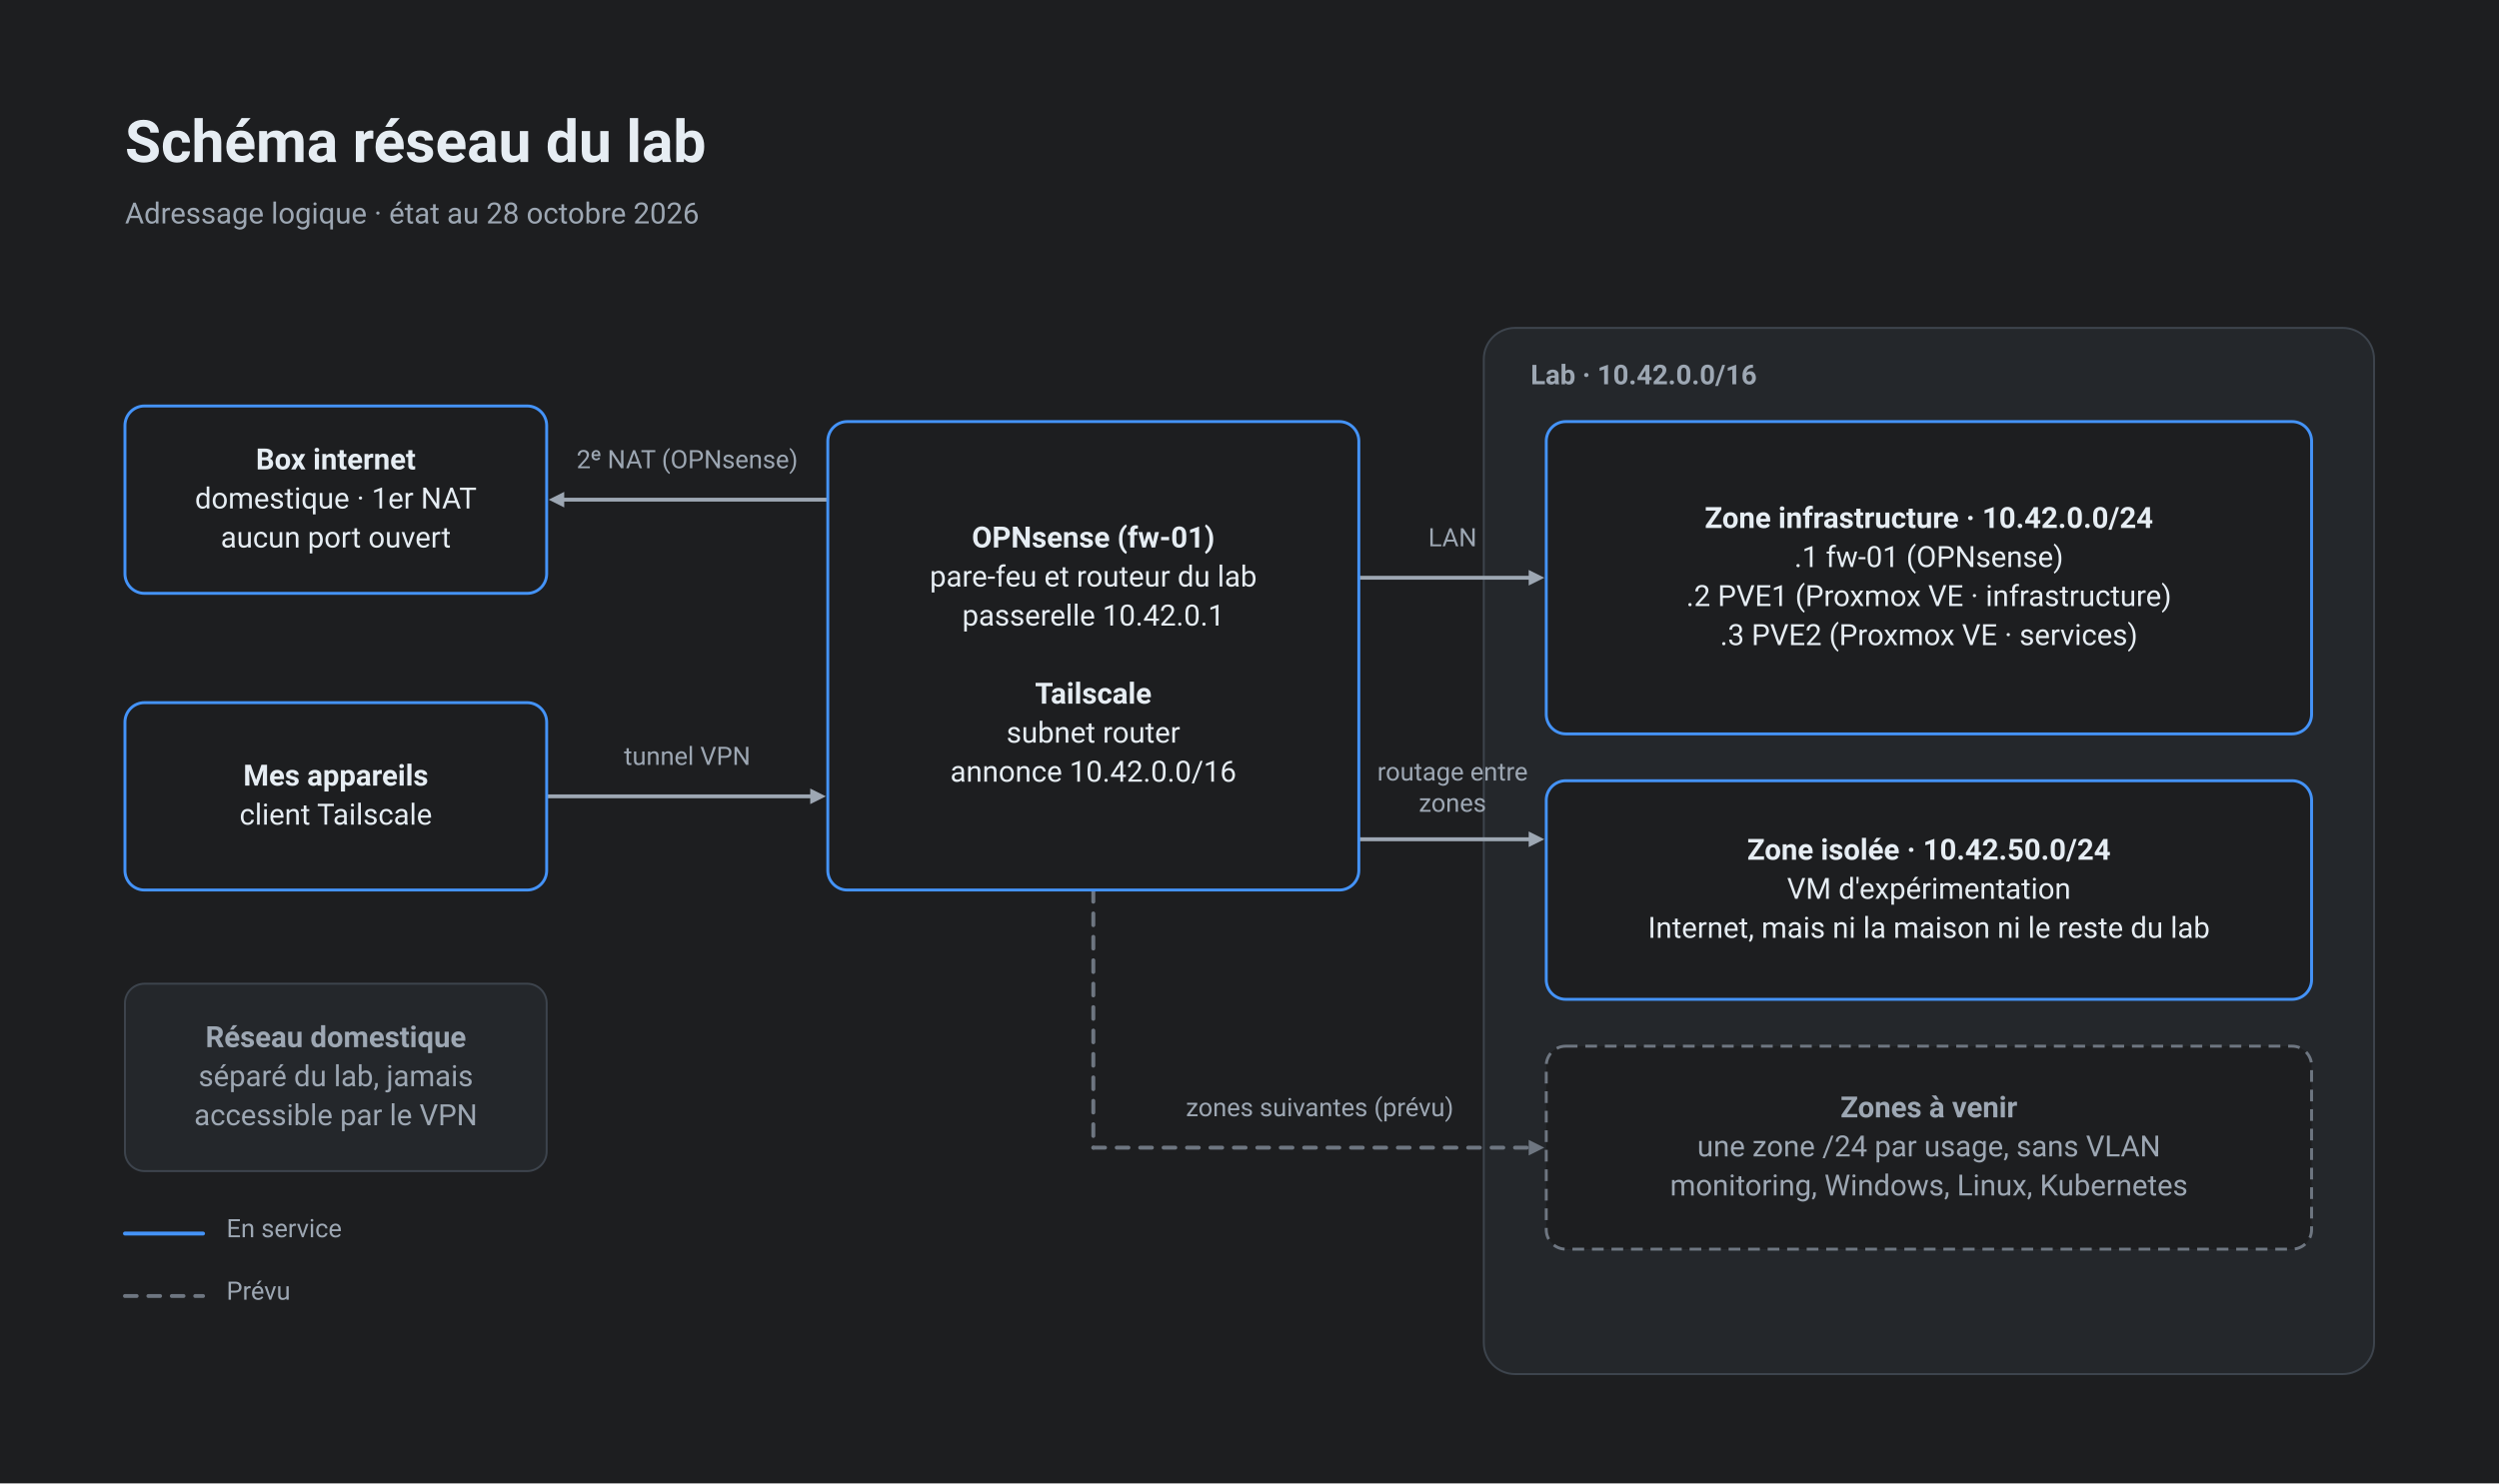
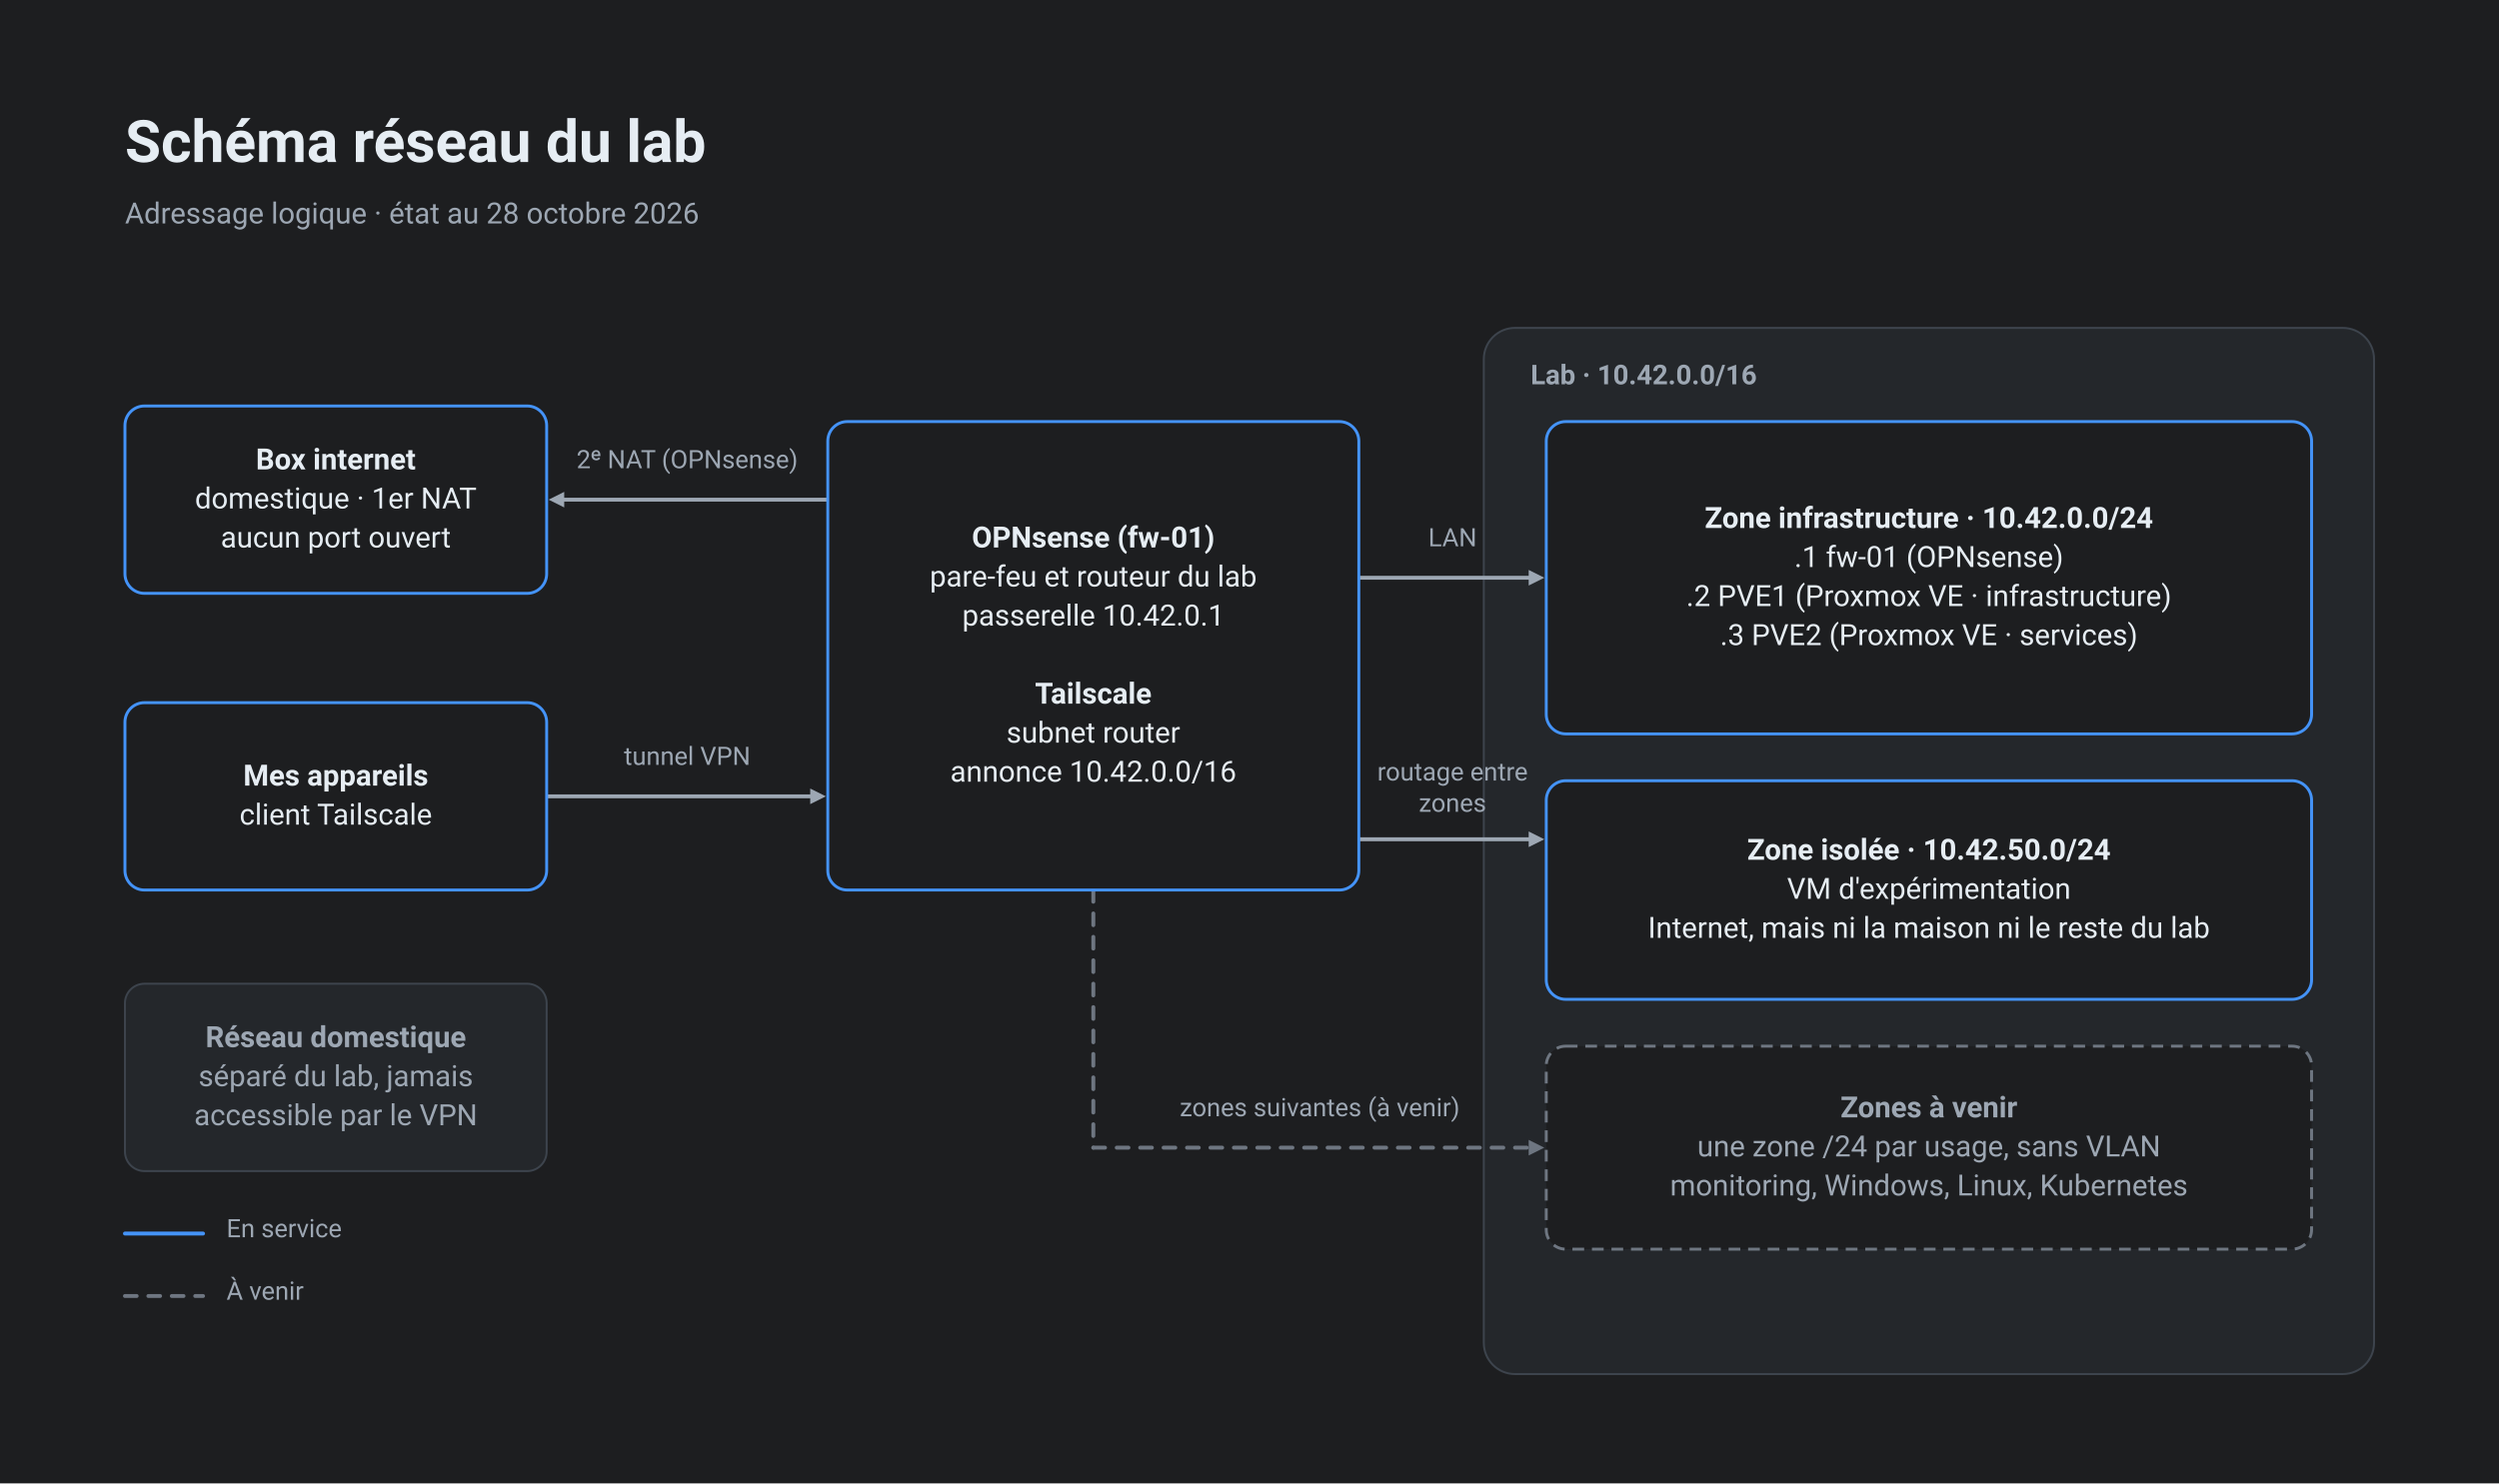
<svg xmlns="http://www.w3.org/2000/svg" width="1280" height="760" viewBox="0 0 1280 760" role="img" aria-label="Schéma réseau du lab" font-family="system-ui, -apple-system, 'Segoe UI', Roboto, Helvetica, Arial, sans-serif">
  <rect width="1280" height="760" fill="#1d1e20" />
  <rect x="760" y="168" width="456" height="536" rx="16" fill="#24272b" stroke="#3d444d" stroke-width="1" />
  <svg x="281" y="252" overflow="visible" width="143" height="8" viewBox="0 0 143 8" preserveAspectRatio="none" style="fill: none; stroke: #9da7b3; stroke-width: 2; stroke-linecap: round; stroke-linejoin: round">
    <defs>
      <marker id="dc-arrow-head-filled-1" orient="auto" markerWidth="5" markerHeight="5" refX="2" refY="2" overflow="visible">
        <path d="M0 0 L4 2 L0 4 Z" fill="#9da7b3" stroke="none" style="stroke: none; fill: #9da7b3; fill: context-stroke" />
      </marker>
    </defs>
    <path d="M 143 4 L 4 4" marker-end="url(#dc-arrow-head-filled-1)" />
  </svg>
  <svg x="280" y="404" overflow="visible" width="143" height="8" viewBox="0 0 143 8" preserveAspectRatio="none" style="fill: none; stroke: #9da7b3; stroke-width: 2; stroke-linecap: round; stroke-linejoin: round">
    <defs>
      <marker id="dc-arrow-head-filled-2" orient="auto" markerWidth="5" markerHeight="5" refX="2" refY="2" overflow="visible">
        <path d="M0 0 L4 2 L0 4 Z" fill="#9da7b3" stroke="none" style="stroke: none; fill: #9da7b3; fill: context-stroke" />
      </marker>
    </defs>
    <path d="M 0 4 L 139 4" marker-end="url(#dc-arrow-head-filled-2)" />
  </svg>
  <svg x="696" y="292" overflow="visible" width="95" height="8" viewBox="0 0 95 8" preserveAspectRatio="none" style="fill: none; stroke: #9da7b3; stroke-width: 2; stroke-linecap: round; stroke-linejoin: round">
    <defs>
      <marker id="dc-arrow-head-filled-3" orient="auto" markerWidth="5" markerHeight="5" refX="2" refY="2" overflow="visible">
        <path d="M0 0 L4 2 L0 4 Z" fill="#9da7b3" stroke="none" style="stroke: none; fill: #9da7b3; fill: context-stroke" />
      </marker>
    </defs>
    <path d="M 0 4 L 91 4" marker-end="url(#dc-arrow-head-filled-3)" />
  </svg>
  <svg x="556" y="456" overflow="visible" width="8" height="132" viewBox="0 0 8 132" preserveAspectRatio="none" style="fill: none; stroke: #6e7681; stroke-width: 2; stroke-dasharray: 6 6; stroke-linecap: round; stroke-linejoin: round">
    <path d="M 4 0 L 4 132" />
  </svg>
  <svg x="560" y="584" overflow="visible" width="231" height="8" viewBox="0 0 231 8" preserveAspectRatio="none" style="fill: none; stroke: #6e7681; stroke-width: 2; stroke-dasharray: 6 6; stroke-linecap: round; stroke-linejoin: round">
    <defs>
      <marker id="dc-arrow-head-filled-4" orient="auto" markerWidth="5" markerHeight="5" refX="2" refY="2" overflow="visible">
        <path d="M0 0 L4 2 L0 4 Z" fill="#6e7681" stroke="none" style="stroke: none; fill: #6e7681; fill: context-stroke" />
      </marker>
    </defs>
    <path d="M 0 4 L 227 4" marker-end="url(#dc-arrow-head-filled-4)" />
  </svg>
  <svg x="696" y="426" overflow="visible" width="95" height="8" viewBox="0 0 95 8" preserveAspectRatio="none" style="fill: none; stroke: #9da7b3; stroke-width: 2; stroke-linecap: round; stroke-linejoin: round">
    <defs>
      <marker id="dc-arrow-head-filled-9" orient="auto" markerWidth="5" markerHeight="5" refX="2" refY="2" overflow="visible">
        <path d="M0 0 L4 2 L0 4 Z" fill="#9da7b3" stroke="none" style="stroke: none; fill: #9da7b3; fill: context-stroke" />
      </marker>
    </defs>
    <path d="M 0 4 L 91 4" marker-end="url(#dc-arrow-head-filled-9)" />
  </svg>
  <svg x="64" y="628" overflow="visible" width="40" height="8" viewBox="0 0 40 8" preserveAspectRatio="none" style="fill: none; stroke: #4493f8; stroke-width: 2; stroke-linecap: round">
    <path d="M 0 4 L 40 4" />
  </svg>
  <svg x="64" y="660" overflow="visible" width="40" height="8" viewBox="0 0 40 8" preserveAspectRatio="none" style="fill: none; stroke: #6e7681; stroke-width: 2; stroke-dasharray: 6 6; stroke-linecap: round">
    <path d="M 0 4 L 40 4" />
  </svg>
  <rect x="64" y="208" width="216" height="96" rx="10" fill="#1d1e20" stroke="#4493f8" stroke-width="1.5" />
  <text x="172" y="240.5" text-anchor="middle" font-size="15" font-weight="700" fill="#e6edf3">Box internet</text>
  <text x="172" y="260.5" text-anchor="middle" font-size="15" fill="#e6edf3">domestique · 1er NAT</text>
  <text x="172" y="280.5" text-anchor="middle" font-size="15" fill="#e6edf3">aucun port ouvert</text>
  <rect x="64" y="360" width="216" height="96" rx="10" fill="#1d1e20" stroke="#4493f8" stroke-width="1.5" />
  <text x="172" y="402.5" text-anchor="middle" font-size="15" font-weight="700" fill="#e6edf3">Mes appareils</text>
  <text x="172" y="422.5" text-anchor="middle" font-size="15" fill="#e6edf3">client Tailscale</text>
  <rect x="424" y="216" width="272" height="240" rx="10" fill="#1d1e20" stroke="#4493f8" stroke-width="1.5" />
  <text x="560" y="280.5" text-anchor="middle" font-size="15" font-weight="700" fill="#e6edf3">OPNsense (fw-01)</text>
  <text x="560" y="300.5" text-anchor="middle" font-size="15" fill="#e6edf3">pare-feu et routeur du lab</text>
  <text x="560" y="320.5" text-anchor="middle" font-size="15" fill="#e6edf3">passerelle 10.42.0.1</text>
  <text x="560" y="340.5" text-anchor="middle" font-size="15" fill="#e6edf3" />
  <text x="560" y="360.5" text-anchor="middle" font-size="15" font-weight="700" fill="#e6edf3">Tailscale</text>
  <text x="560" y="380.5" text-anchor="middle" font-size="15" fill="#e6edf3">subnet router</text>
  <text x="560" y="400.5" text-anchor="middle" font-size="15" fill="#e6edf3">annonce 10.42.0.0/16</text>
  <rect x="792" y="216" width="392" height="160" rx="10" fill="#1d1e20" stroke="#4493f8" stroke-width="1.5" />
  <text x="988" y="270.5" text-anchor="middle" font-size="15" font-weight="700" fill="#e6edf3">Zone infrastructure · 10.42.0.0/24</text>
  <text x="988" y="290.5" text-anchor="middle" font-size="15" fill="#e6edf3">.1 fw-01 (OPNsense)</text>
  <text x="988" y="310.5" text-anchor="middle" font-size="15" fill="#e6edf3">.2 PVE1 (Proxmox VE · infrastructure)</text>
  <text x="988" y="330.5" text-anchor="middle" font-size="15" fill="#e6edf3">.3 PVE2 (Proxmox VE · services)</text>
  <rect x="792" y="400" width="392" height="112" rx="10" fill="#1d1e20" stroke="#4493f8" stroke-width="1.5" />
  <text x="988" y="440.5" text-anchor="middle" font-size="15" font-weight="700" fill="#e6edf3">Zone isolée · 10.42.50.0/24</text>
  <text x="988" y="460.5" text-anchor="middle" font-size="15" fill="#e6edf3">VM d'expérimentation</text>
  <text x="988" y="480.5" text-anchor="middle" font-size="15" fill="#e6edf3">Internet, mais ni la maison ni le reste du lab</text>
  <rect x="792" y="536" width="392" height="104" rx="10" fill="#1d1e20" stroke="#6e7681" stroke-width="1.5" stroke-dasharray="6 4" />
  <text x="988" y="572.5" text-anchor="middle" font-size="15" font-weight="700" fill="#9da7b3">Zones à venir</text>
  <text x="988" y="592.5" text-anchor="middle" font-size="15" fill="#9da7b3">une zone /24 par usage, sans VLAN</text>
  <text x="988" y="612.5" text-anchor="middle" font-size="15" fill="#9da7b3">monitoring, Windows, Linux, Kubernetes</text>
  <rect x="64" y="504" width="216" height="96" rx="10" fill="#24272b" stroke="#3d444d" stroke-width="1" />
  <text x="172" y="536.5" text-anchor="middle" font-size="15" font-weight="700" fill="#9da7b3">Réseau domestique</text>
  <text x="172" y="556.5" text-anchor="middle" font-size="15" fill="#9da7b3">séparé du lab, jamais</text>
  <text x="172" y="576.5" text-anchor="middle" font-size="15" fill="#9da7b3">accessible par le VPN</text>
  <text x="64" y="83.0" font-size="30" font-weight="700" fill="#e6edf3">Schéma réseau du lab</text>
  <text x="64" y="114.5" font-size="15" fill="#9da7b3">Adressage logique · état au 28 octobre 2026</text>
  <text x="784" y="196.9" font-size="14" font-weight="600" fill="#9da7b3">Lab · 10.42.0.0/16</text>
  <text x="352" y="239.9" text-anchor="middle" font-size="13" fill="#9da7b3">2ᵉ NAT (OPNsense)</text>
  <text x="352" y="391.9" text-anchor="middle" font-size="13" fill="#9da7b3">tunnel VPN</text>
  <text x="744" y="279.9" text-anchor="middle" font-size="13" fill="#9da7b3">LAN</text>
-   <text x="676" y="571.9" text-anchor="middle" font-size="13" fill="#9da7b3">zones suivantes (prévu)</text>
+   <text x="676" y="571.9" text-anchor="middle" font-size="13" fill="#9da7b3">zones suivantes (à venir)</text>
  <text x="116" y="633.9" font-size="13" fill="#9da7b3">En service</text>
-   <text x="116" y="665.9" font-size="13" fill="#9da7b3">Prévu</text>
+   <text x="116" y="665.9" font-size="13" fill="#9da7b3">À venir</text>
  <text x="744" y="399.9" text-anchor="middle" font-size="13" fill="#9da7b3">routage entre</text>
  <text x="744" y="415.9" text-anchor="middle" font-size="13" fill="#9da7b3">zones</text>
</svg>
